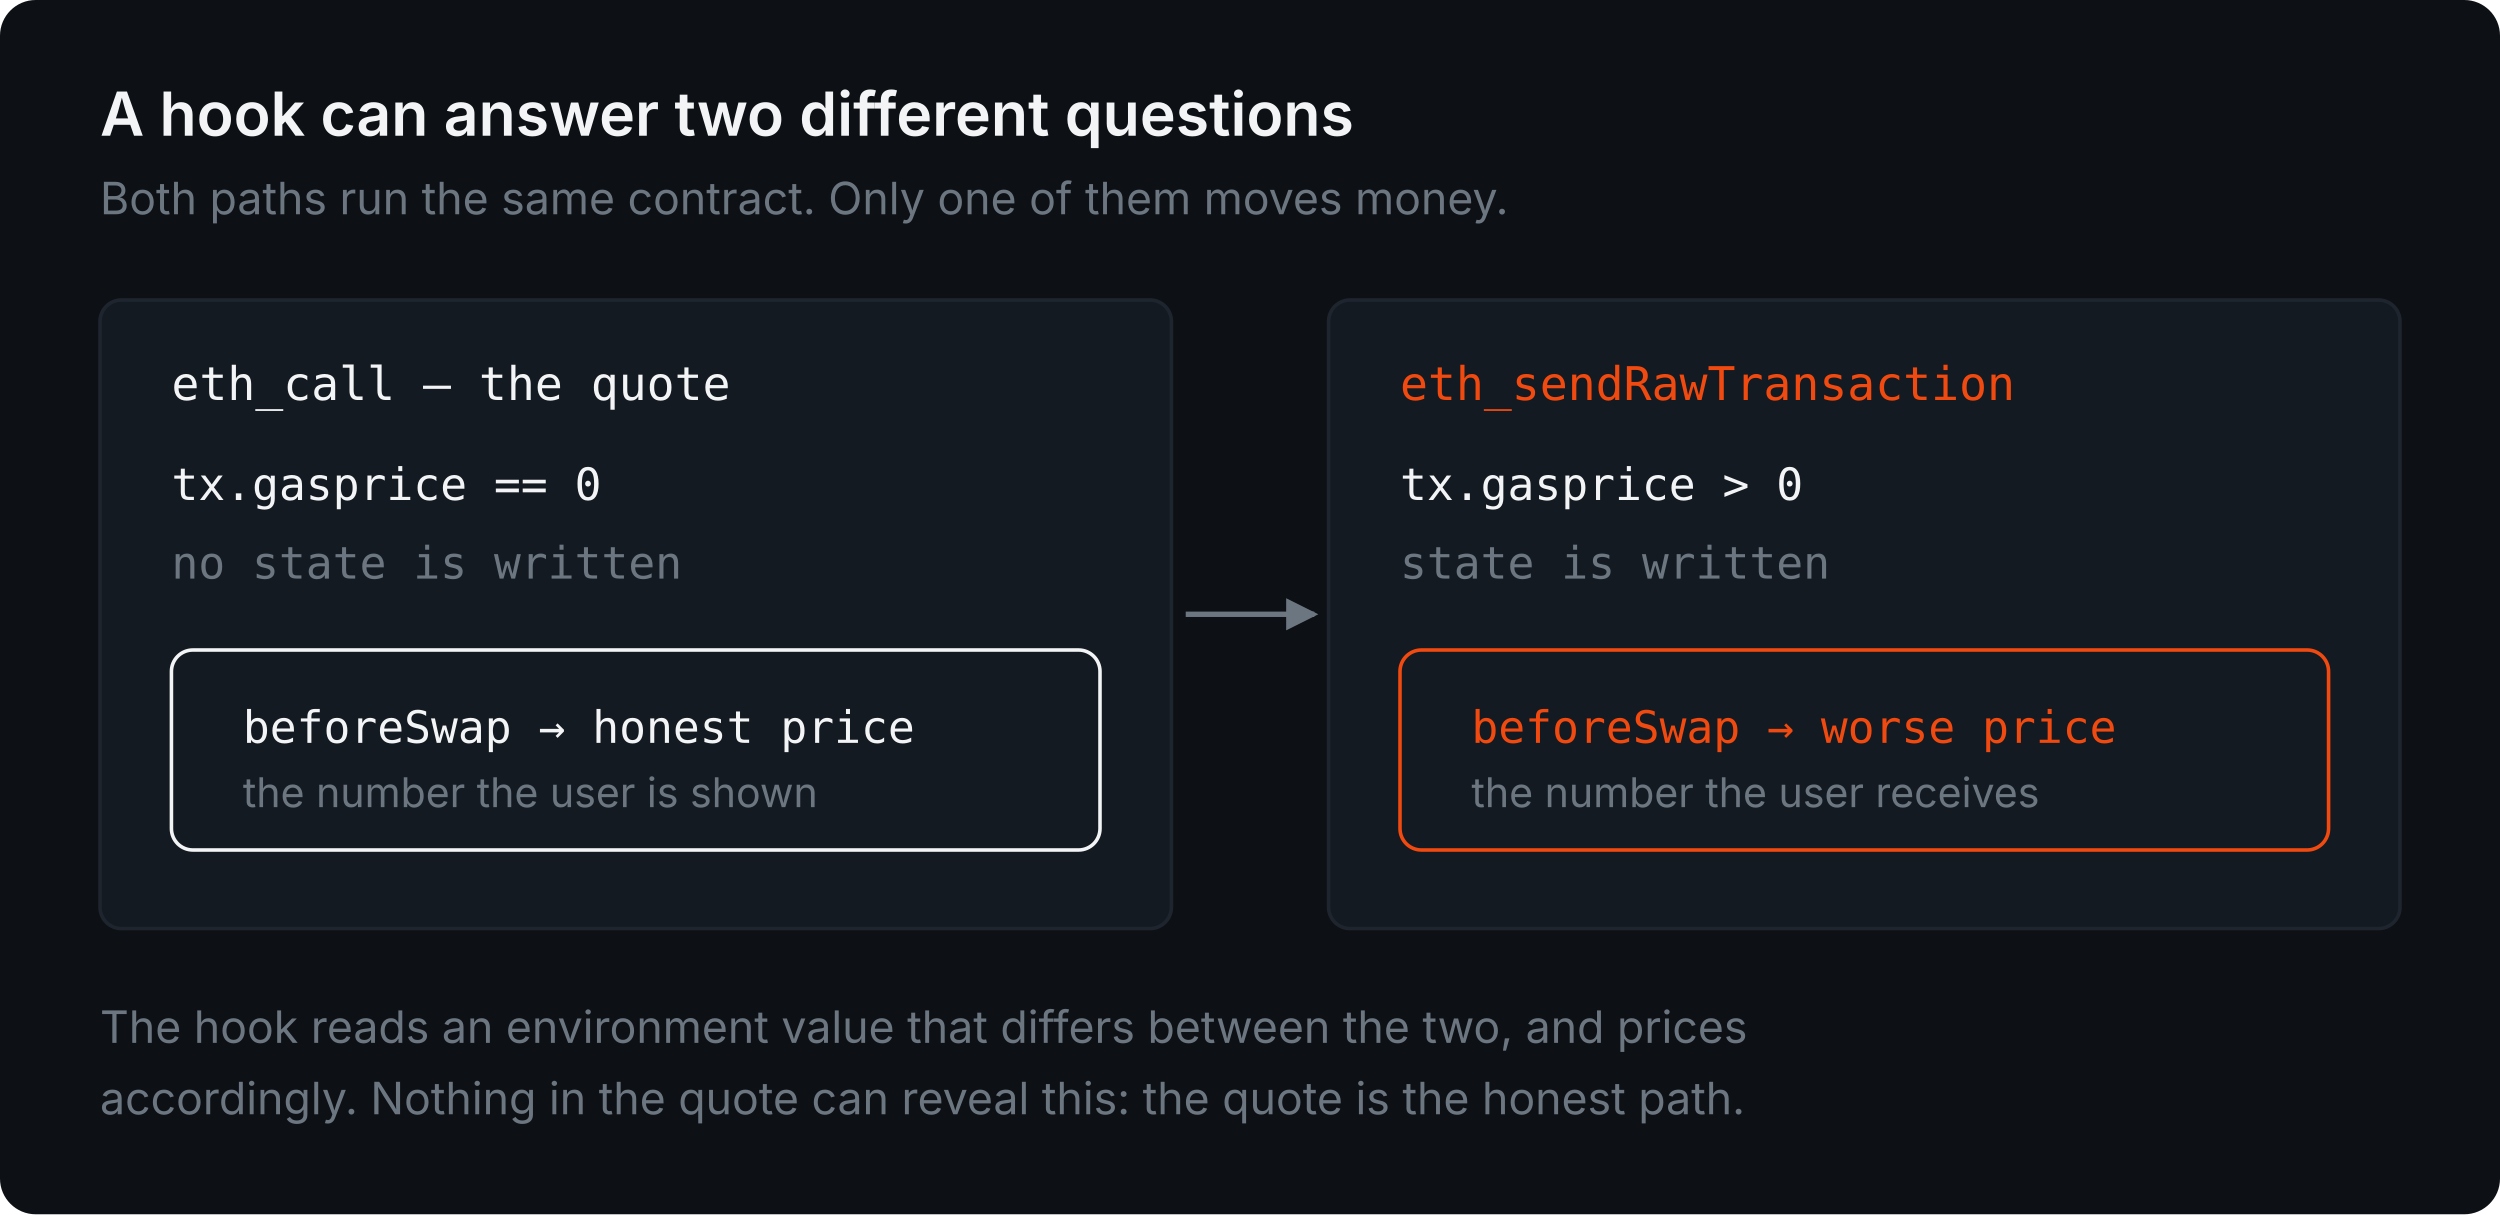
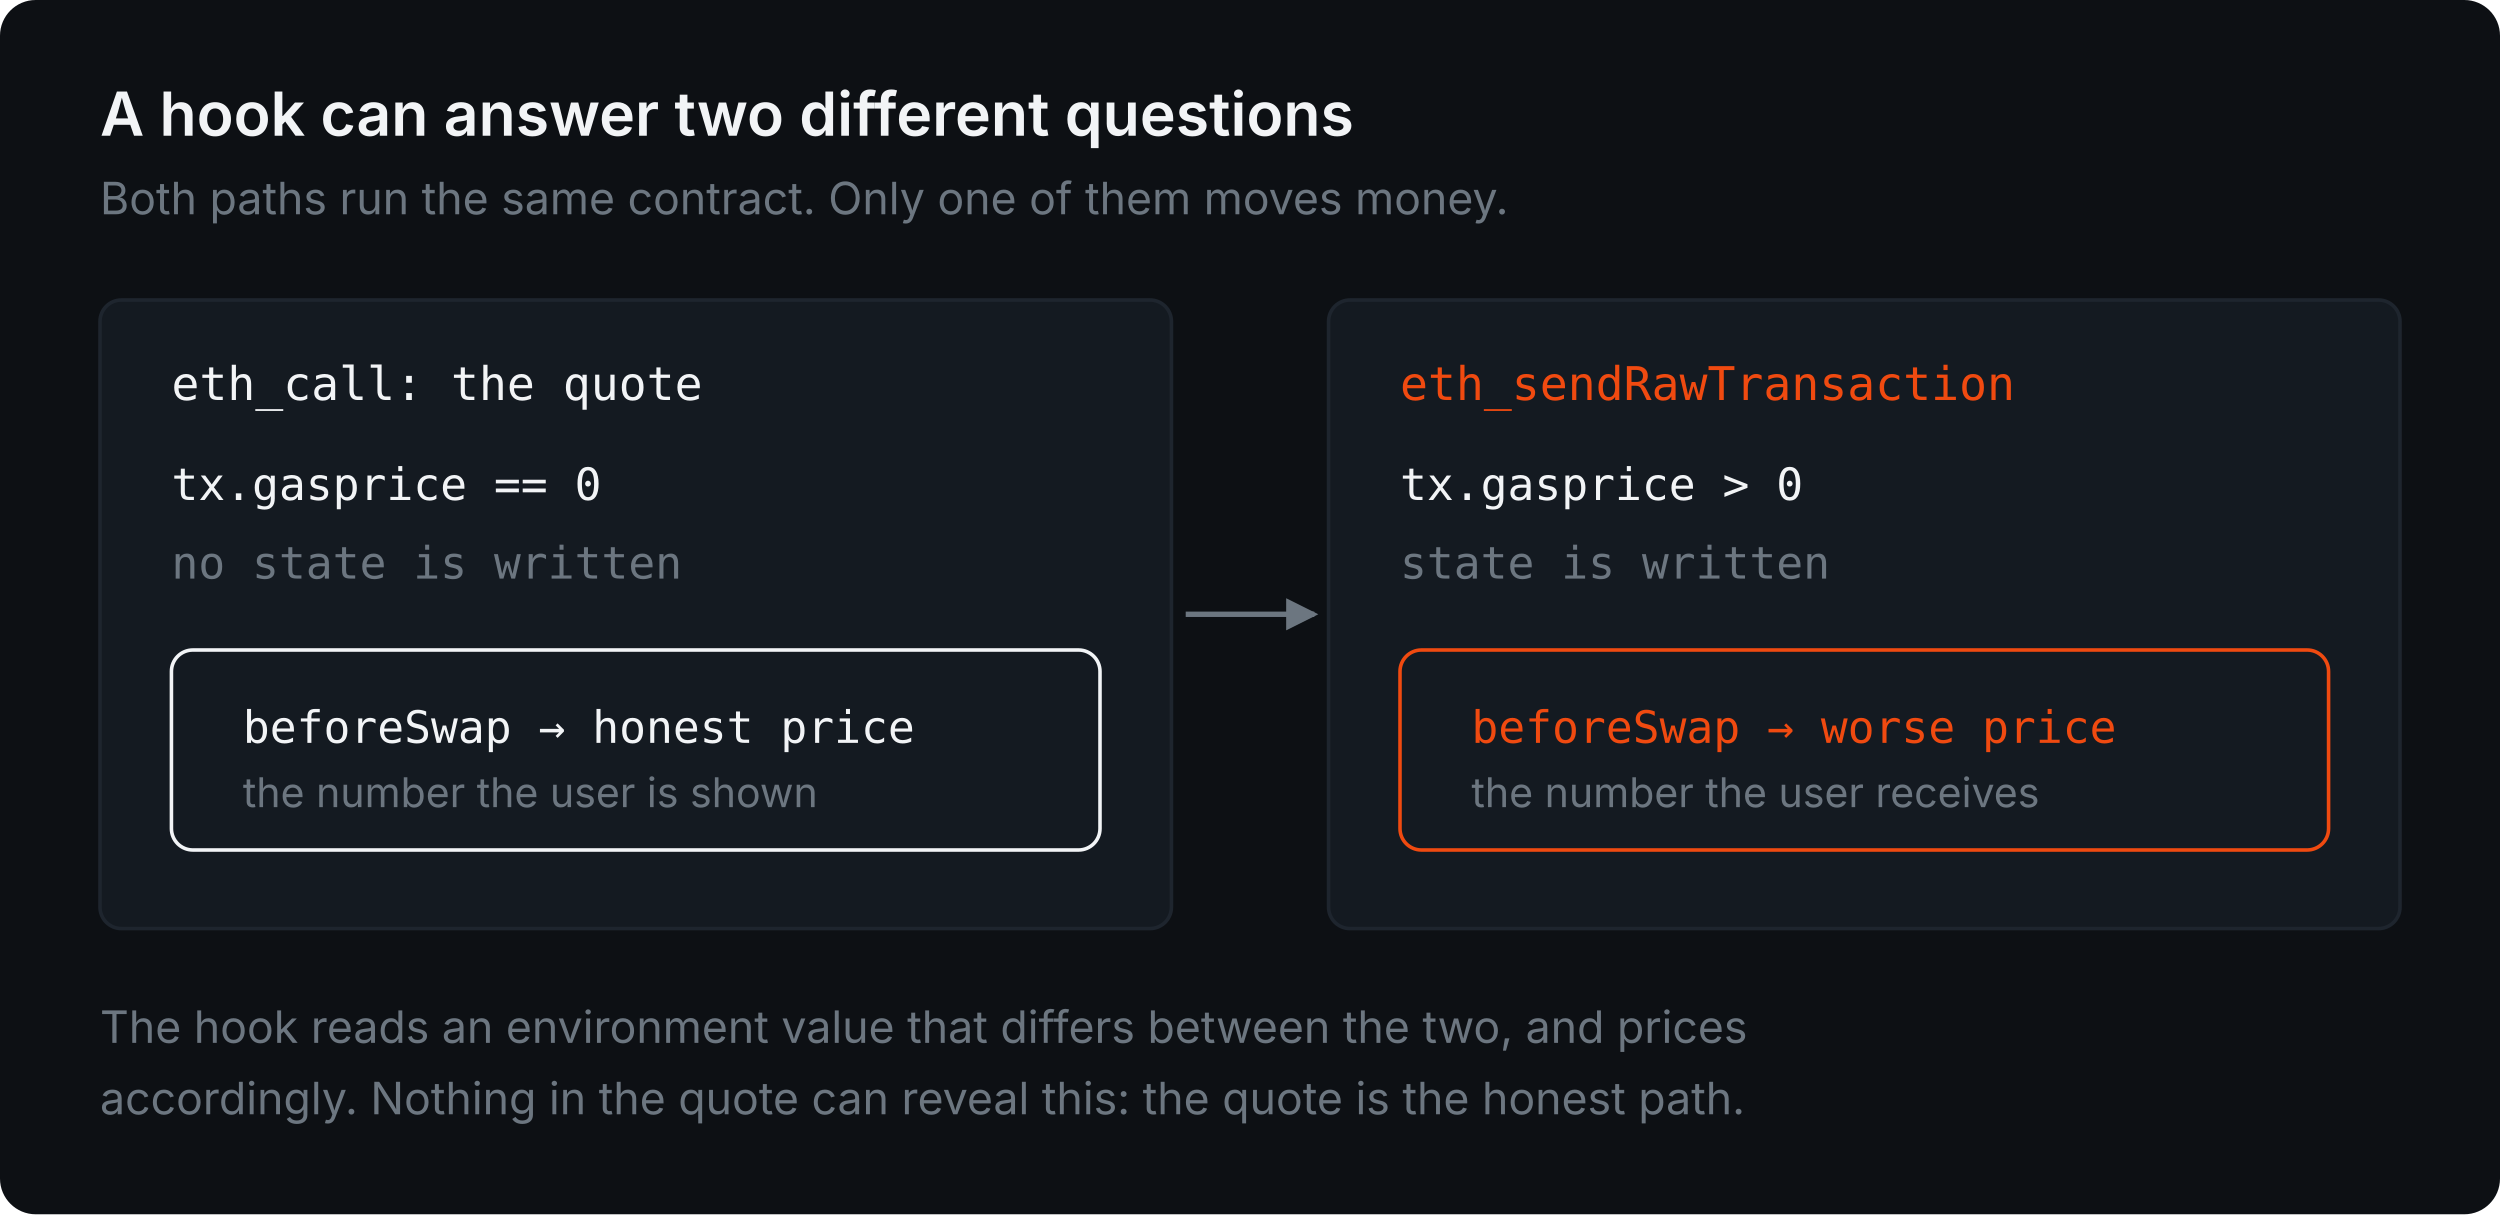
<svg xmlns="http://www.w3.org/2000/svg" viewBox="0 0 700 340" width="700" height="340" role="img" aria-label="How a quote-spoofing hook behaves differently under simulation">
  <rect width="700" height="340" rx="10" fill="#0d1014" />
  <defs>
    <marker id="a" viewBox="0 0 8 8" refX="7" refY="4" markerWidth="6" markerHeight="6" orient="auto">
      <path d="M0,0 L8,4 L0,8 z" fill="#6c7680" />
    </marker>
  </defs>
  <text x="28" y="38" font-family="'Space Grotesk',-apple-system,BlinkMacSystemFont,'Segoe UI',sans-serif" font-size="17" font-weight="600" fill="#f2f4f6" text-anchor="start">A hook can answer two different questions</text>
  <text x="28" y="60" font-family="'Space Grotesk',-apple-system,BlinkMacSystemFont,'Segoe UI',sans-serif" font-size="12.5" font-weight="400" fill="#6c7680" text-anchor="start">Both paths run the same contract. Only one of them moves money.</text>
  <rect x="28" y="84" width="300" height="176" rx="6" fill="#141a21" stroke="#1e252e" />
-   <text x="48" y="112" font-family="ui-monospace,'JetBrains Mono','SF Mono',Menlo,monospace" font-size="13" font-weight="400" fill="#f2f4f6" text-anchor="start">eth_call — the quote</text>
+   <text x="48" y="112" font-family="ui-monospace,'JetBrains Mono','SF Mono',Menlo,monospace" font-size="13" font-weight="400" fill="#f2f4f6" text-anchor="start">eth_call: the quote</text>
  <text x="48" y="140" font-family="ui-monospace,'JetBrains Mono','SF Mono',Menlo,monospace" font-size="12.5" font-weight="400" fill="#f2f4f6" text-anchor="start">tx.gasprice == 0</text>
  <text x="48" y="162" font-family="ui-monospace,'JetBrains Mono','SF Mono',Menlo,monospace" font-size="12.5" font-weight="400" fill="#6c7680" text-anchor="start">no state is written</text>
  <rect x="48" y="182" width="260" height="56" rx="6" fill="#141a21" stroke="#f2f4f6" />
  <text x="68" y="208" font-family="ui-monospace,'JetBrains Mono','SF Mono',Menlo,monospace" font-size="12.5" font-weight="400" fill="#f2f4f6" text-anchor="start">beforeSwap  →  honest price</text>
  <text x="68" y="226" font-family="'Space Grotesk',-apple-system,BlinkMacSystemFont,'Segoe UI',sans-serif" font-size="11.5" font-weight="400" fill="#6c7680" text-anchor="start">the number the user is shown</text>
  <rect x="372" y="84" width="300" height="176" rx="6" fill="#141a21" stroke="#1e252e" />
  <text x="392" y="112" font-family="ui-monospace,'JetBrains Mono','SF Mono',Menlo,monospace" font-size="13" font-weight="400" fill="#f04a10" text-anchor="start">eth_sendRawTransaction</text>
  <text x="392" y="140" font-family="ui-monospace,'JetBrains Mono','SF Mono',Menlo,monospace" font-size="12.5" font-weight="400" fill="#f2f4f6" text-anchor="start">tx.gasprice &gt; 0</text>
  <text x="392" y="162" font-family="ui-monospace,'JetBrains Mono','SF Mono',Menlo,monospace" font-size="12.5" font-weight="400" fill="#6c7680" text-anchor="start">state is written</text>
  <rect x="392" y="182" width="260" height="56" rx="6" fill="#141a21" stroke="#f04a10" />
  <text x="412" y="208" font-family="ui-monospace,'JetBrains Mono','SF Mono',Menlo,monospace" font-size="12.5" font-weight="400" fill="#f04a10" text-anchor="start">beforeSwap  →  worse price</text>
  <text x="412" y="226" font-family="'Space Grotesk',-apple-system,BlinkMacSystemFont,'Segoe UI',sans-serif" font-size="11.5" font-weight="400" fill="#6c7680" text-anchor="start">the number the user receives</text>
  <line x1="332" y1="172" x2="368" y2="172" stroke="#6c7680" stroke-width="1.5" marker-end="url(#a)" />
  <text x="350" y="162" font-family="'Space Grotesk',-apple-system,BlinkMacSystemFont,'Segoe UI',sans-serif" font-size="11" font-weight="400" fill="#f2f4f6" text-anchor="start" />
  <text x="28" y="292" font-family="'Space Grotesk',-apple-system,BlinkMacSystemFont,'Segoe UI',sans-serif" font-size="12.5" font-weight="400" fill="#6c7680" text-anchor="start">The hook reads an environment value that differs between the two, and prices</text>
  <text x="28" y="312" font-family="'Space Grotesk',-apple-system,BlinkMacSystemFont,'Segoe UI',sans-serif" font-size="12.5" font-weight="400" fill="#6c7680" text-anchor="start">accordingly. Nothing in the quote can reveal this: the quote is the honest path.</text>
</svg>
